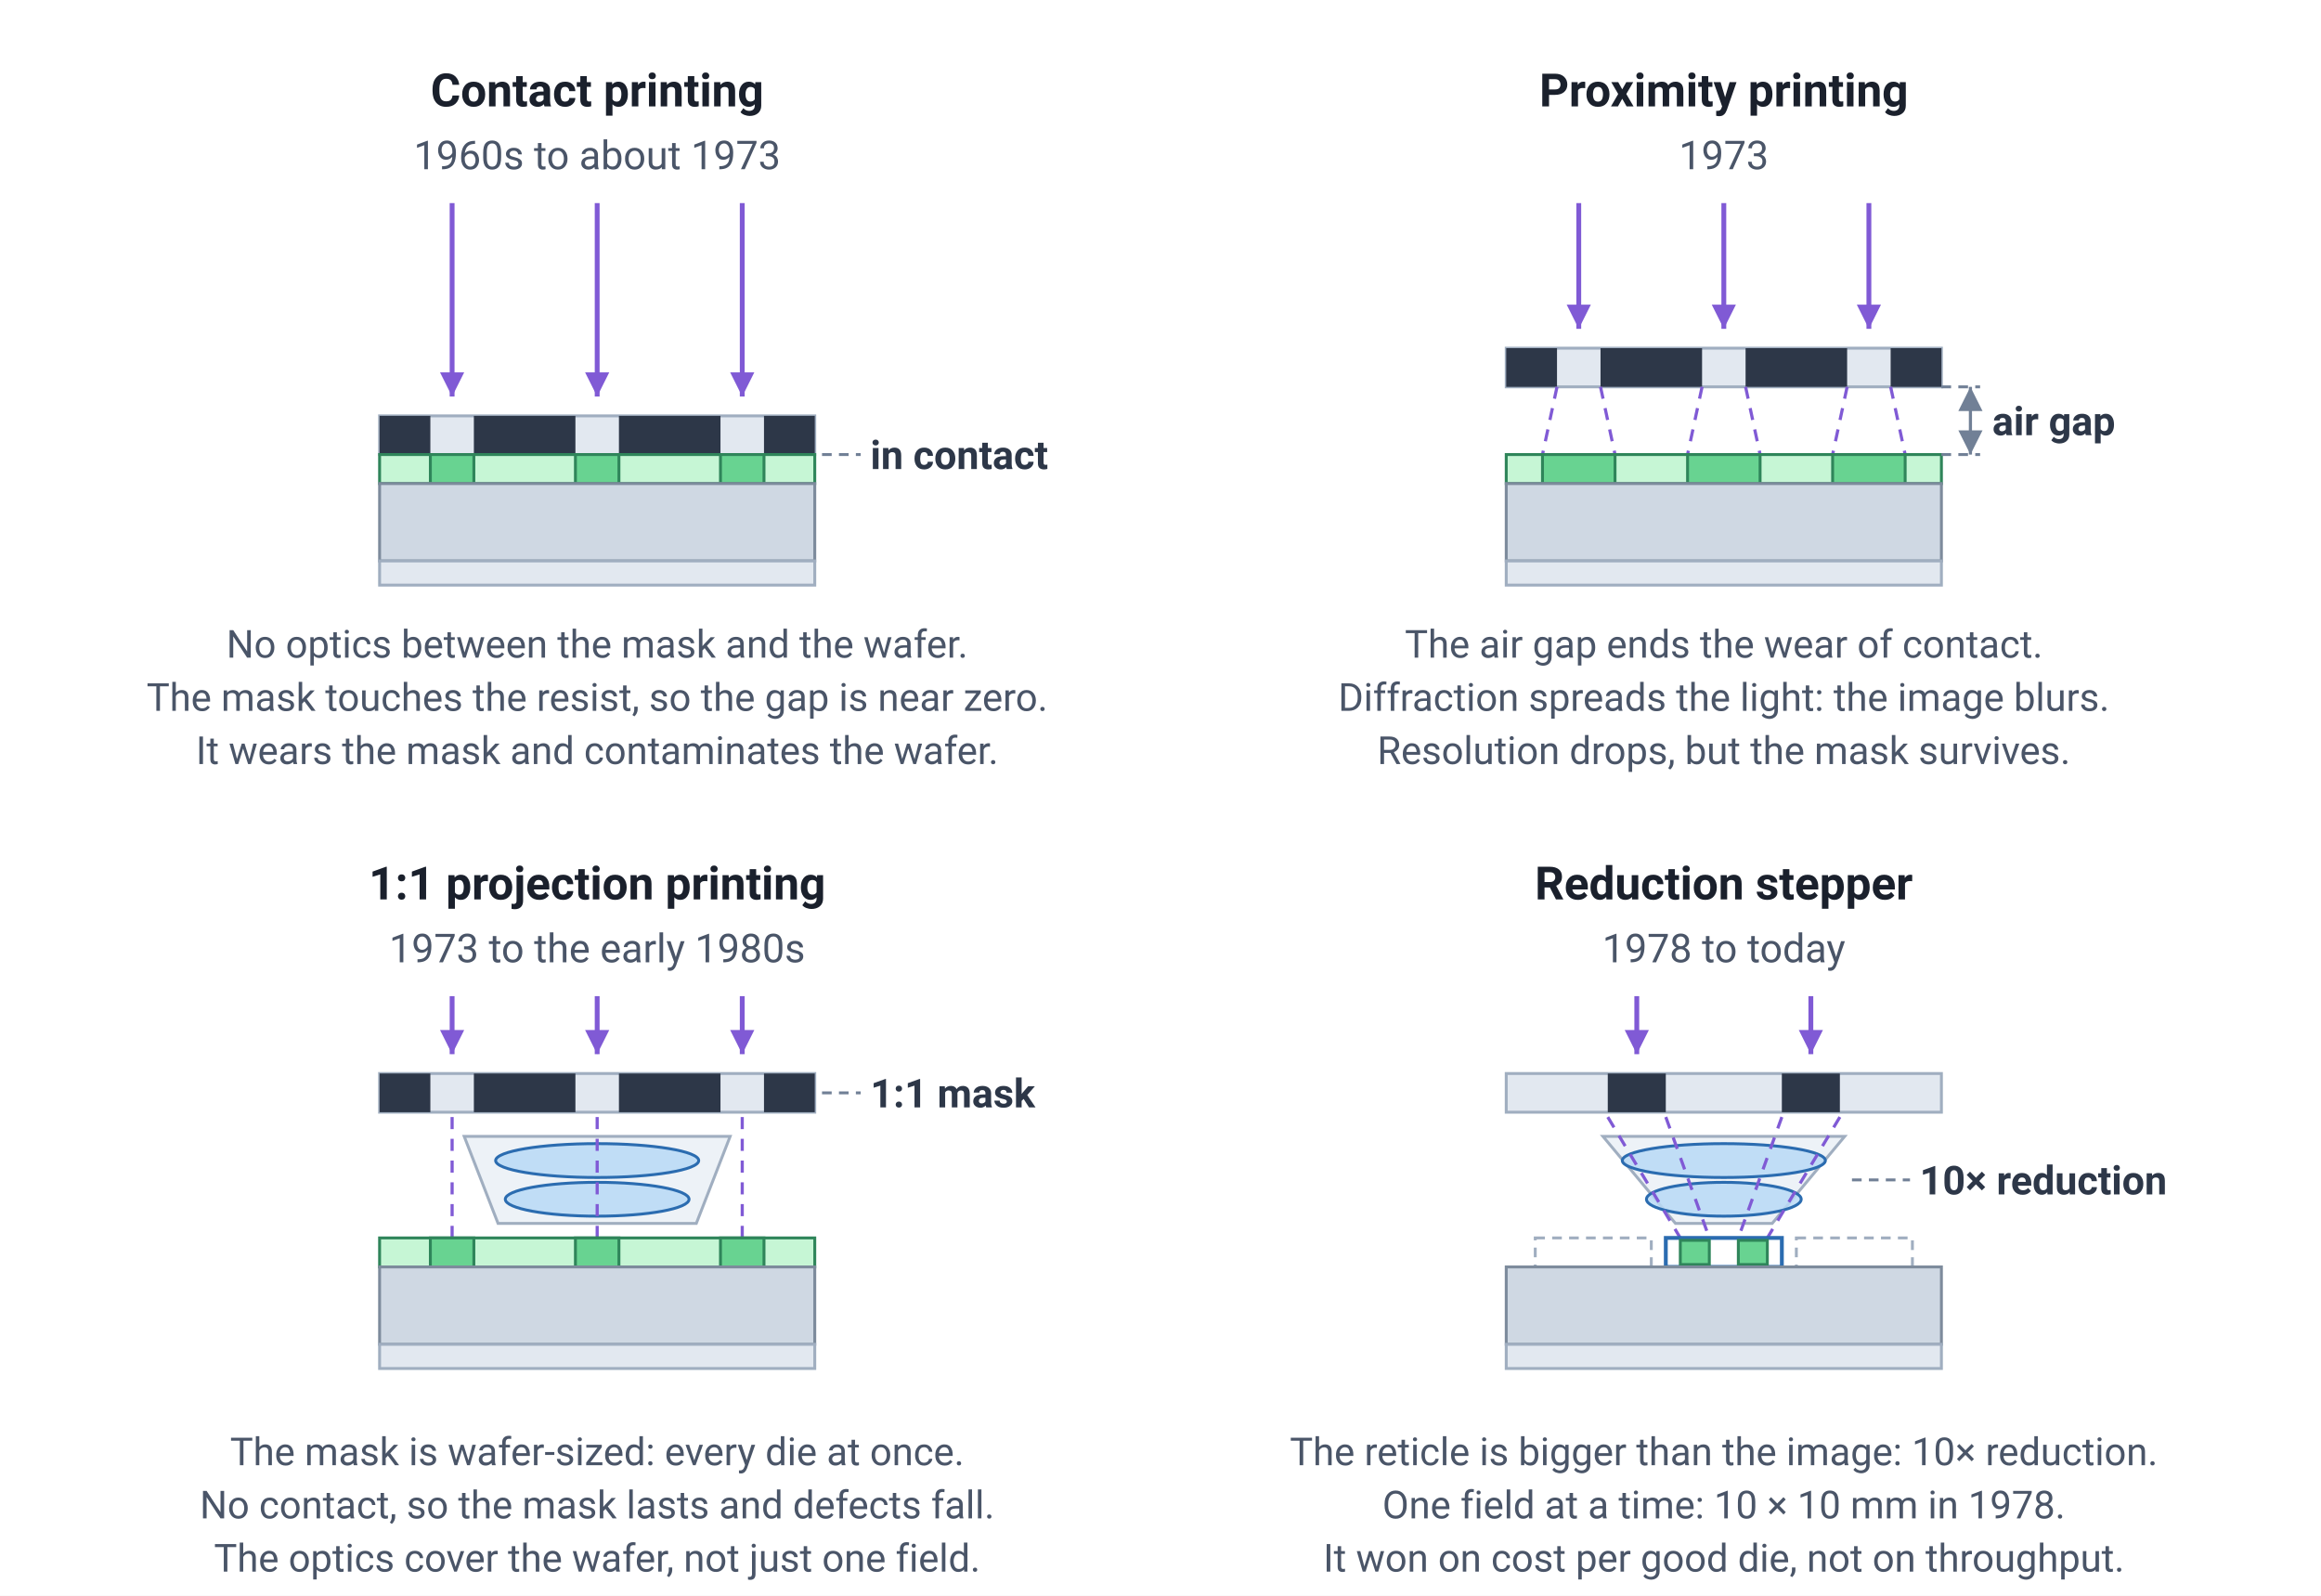
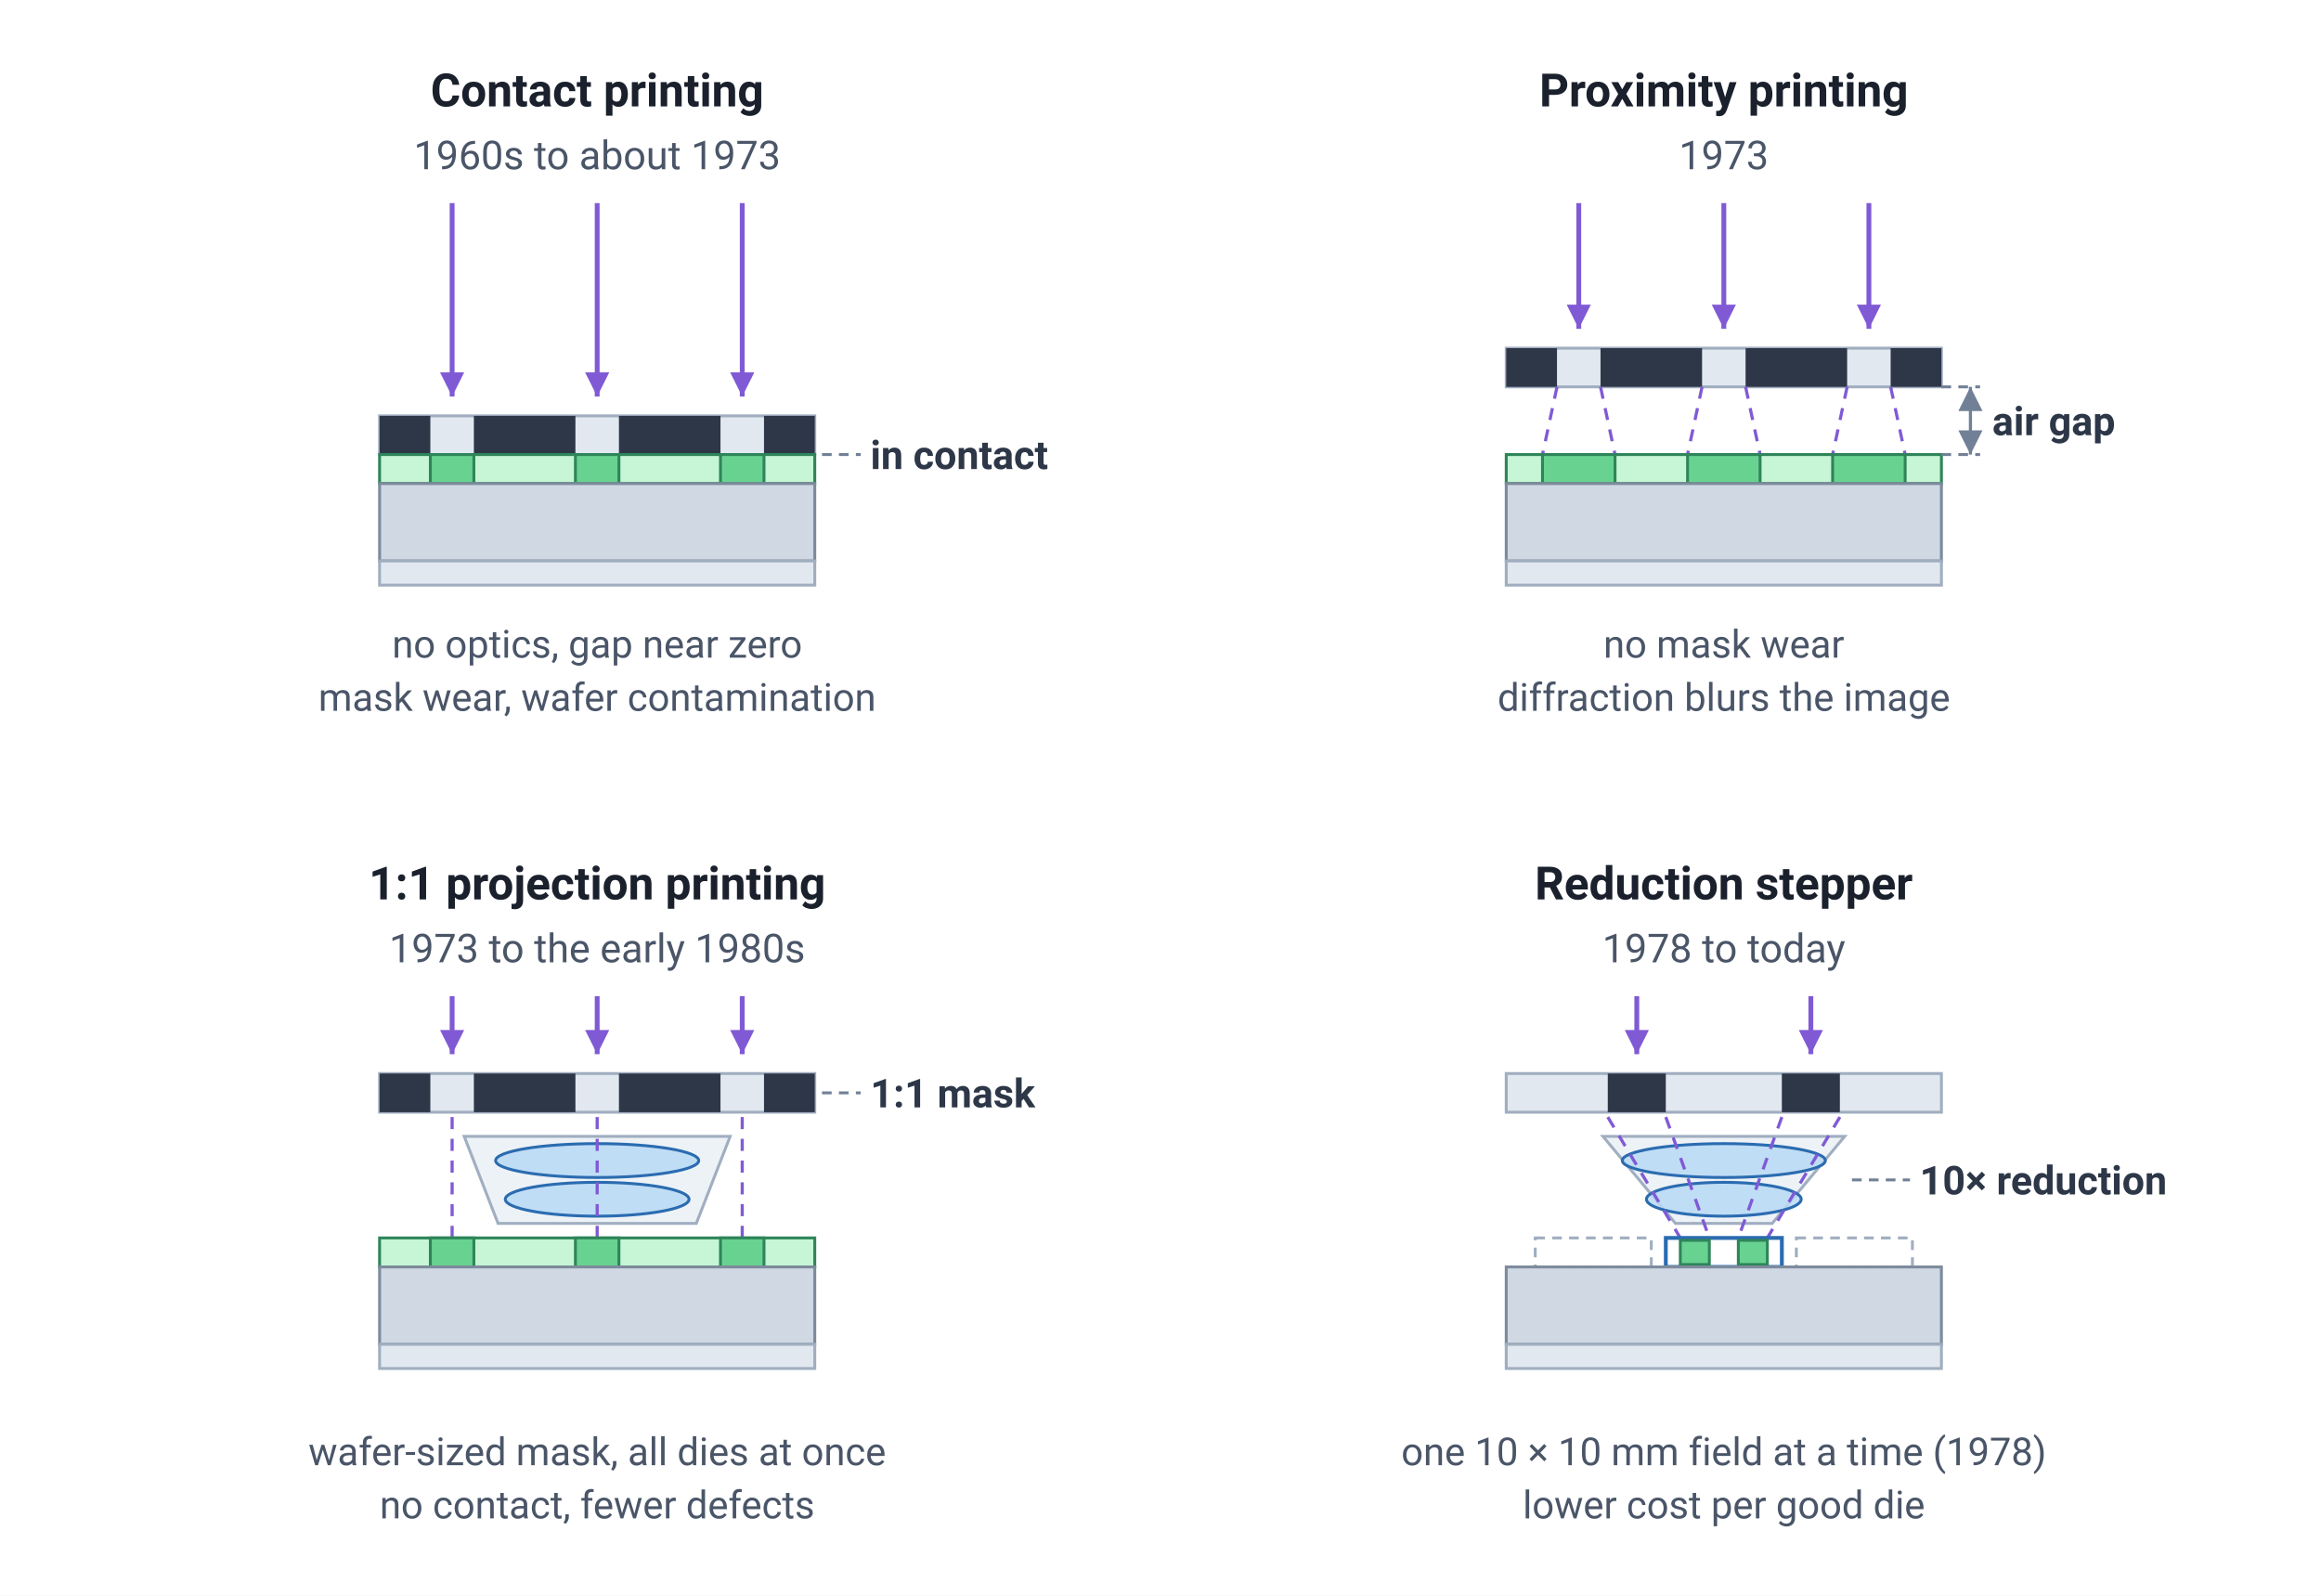
<svg xmlns="http://www.w3.org/2000/svg" width="960" height="660" viewBox="0 0 960 660" role="img">
  <rect width="960" height="660" fill="#ffffff" />
  <defs>
    <marker id="lgArrow" markerUnits="userSpaceOnUse" markerWidth="10" markerHeight="10" refX="10" refY="5" orient="auto-start-reverse">
      <path d="M 0 0 L 10 5 L 0 10 z" fill="#805ad5" />
    </marker>
    <marker id="lgGray" markerUnits="userSpaceOnUse" markerWidth="10" markerHeight="10" refX="10" refY="5" orient="auto-start-reverse">
      <path d="M 0 0 L 10 5 L 0 10 z" fill="#718096" />
    </marker>
  </defs>
  <style>
    .pt { font: 600 19px system-ui, -apple-system, "Segoe UI", Roboto, sans-serif; fill: #1a202c; }
    .yr { font: 16.5px system-ui, -apple-system, "Segoe UI", Roboto, sans-serif; fill: #4a5568; }
    .note { font: 16px system-ui, -apple-system, "Segoe UI", Roboto, sans-serif; fill: #4a5568; }
    .lbl { font: 600 16.5px system-ui, -apple-system, "Segoe UI", Roboto, sans-serif; fill: #2d3748; }
    .si { fill: #cfd8e3; stroke: #7d8b9c; stroke-width: 1.2; }
    .res { fill: #c6f6d5; stroke: #2f855a; stroke-width: 1.2; }
    .exp { fill: #68d391; stroke: #2f855a; stroke-width: 1.2; }
    .qz { fill: #e2e8f0; stroke: #a0aec0; stroke-width: 1.2; }
    .cr { fill: #2d3748; }
    .barrel { fill: #edf2f7; stroke: #a0aec0; stroke-width: 1.2; }
    .lens { fill: #b9d9f5; fill-opacity: 0.85; stroke: #2b6cb0; stroke-width: 1.2; }
    .stage { fill: #e2e8f0; stroke: #a0aec0; stroke-width: 1.2; }
    .light { stroke: #805ad5; stroke-width: 2; fill: none; marker-end: url(#lgArrow); }
    .ray { stroke: #805ad5; stroke-width: 1.3; fill: none; stroke-dasharray: 5 4; }
    .dim { fill: none; stroke: #718096; stroke-width: 1.3; }
    .lead { fill: none; stroke: #718096; stroke-width: 1.2; stroke-dasharray: 4 3; }
    .field { fill: #ffffff; stroke: #2b6cb0; stroke-width: 1.6; }
    .next { fill: #ffffff; stroke: #a0aec0; stroke-width: 1.2; stroke-dasharray: 4 3; }
  </style>
  <text class="pt" x="247" y="44" text-anchor="middle">Contact printing</text>
  <text class="yr" x="247" y="70" text-anchor="middle">1960s to about 1973</text>
  <path class="light" d="M 187,84 L 187,164" />
  <path class="light" d="M 247,84 L 247,164" />
  <path class="light" d="M 307,84 L 307,164" />
  <rect class="qz" x="157" y="172" width="180" height="16" />
  <rect class="cr" x="157" y="172" width="21" height="16" />
  <rect class="cr" x="196" y="172" width="42" height="16" />
  <rect class="cr" x="256" y="172" width="42" height="16" />
  <rect class="cr" x="316" y="172" width="21" height="16" />
  <rect class="res" x="157" y="188" width="180" height="12" />
  <rect class="exp" x="178" y="188" width="18" height="12" />
  <rect class="exp" x="238" y="188" width="18" height="12" />
  <rect class="exp" x="298" y="188" width="18" height="12" />
  <rect class="si" x="157" y="200" width="180" height="32" />
  <rect class="stage" x="157" y="232" width="180" height="10" />
  <path class="lead" d="M 340,188 L 356,188" />
  <text class="lbl" x="360" y="194">in contact</text>
-   <text class="note" x="247" y="272" text-anchor="middle">No optics between the mask and the wafer.</text>
-   <text class="note" x="247" y="294" text-anchor="middle">The mask touches the resist, so the gap is near zero.</text>
-   <text class="note" x="247" y="316" text-anchor="middle">It wears the mask and contaminates the wafer.</text>
+   <text class="note" x="247" y="272" text-anchor="middle">no optics, gap near zero</text>
+   <text class="note" x="247" y="294" text-anchor="middle">mask wear, wafer contamination</text>
  <text class="pt" x="713" y="44" text-anchor="middle">Proximity printing</text>
  <text class="yr" x="713" y="70" text-anchor="middle">1973</text>
  <path class="light" d="M 653,84 L 653,136" />
  <path class="light" d="M 713,84 L 713,136" />
  <path class="light" d="M 773,84 L 773,136" />
  <rect class="qz" x="623" y="144" width="180" height="16" />
  <rect class="cr" x="623" y="144" width="21" height="16" />
  <rect class="cr" x="662" y="144" width="42" height="16" />
  <rect class="cr" x="722" y="144" width="42" height="16" />
  <rect class="cr" x="782" y="144" width="21" height="16" />
  <path class="ray" d="M 644,160 L 638,188" />
  <path class="ray" d="M 662,160 L 668,188" />
  <path class="ray" d="M 704,160 L 698,188" />
  <path class="ray" d="M 722,160 L 728,188" />
  <path class="ray" d="M 764,160 L 758,188" />
  <path class="ray" d="M 782,160 L 788,188" />
  <rect class="res" x="623" y="188" width="180" height="12" />
  <rect class="exp" x="638" y="188" width="30" height="12" />
  <rect class="exp" x="698" y="188" width="30" height="12" />
  <rect class="exp" x="758" y="188" width="30" height="12" />
  <rect class="si" x="623" y="200" width="180" height="32" />
  <rect class="stage" x="623" y="232" width="180" height="10" />
  <path class="dim" d="M 815,160 L 815,188" marker-start="url(#lgGray)" marker-end="url(#lgGray)" />
  <path class="lead" d="M 803,160 L 819,160" />
  <path class="lead" d="M 803,188 L 819,188" />
  <text class="lbl" x="824" y="180">air gap</text>
-   <text class="note" x="713" y="272" text-anchor="middle">The air gap ends the wear of contact.</text>
-   <text class="note" x="713" y="294" text-anchor="middle">Diffraction spreads the light: the image blurs.</text>
-   <text class="note" x="713" y="316" text-anchor="middle">Resolution drops, but the mask survives.</text>
+   <text class="note" x="713" y="272" text-anchor="middle">no mask wear</text>
+   <text class="note" x="713" y="294" text-anchor="middle">diffraction blurs the image</text>
  <text class="pt" x="247" y="372" text-anchor="middle">1:1 projection printing</text>
  <text class="yr" x="247" y="398" text-anchor="middle">1973 to the early 1980s</text>
  <path class="light" d="M 187,412 L 187,436" />
  <path class="light" d="M 247,412 L 247,436" />
  <path class="light" d="M 307,412 L 307,436" />
  <rect class="qz" x="157" y="444" width="180" height="16" />
  <rect class="cr" x="157" y="444" width="21" height="16" />
  <rect class="cr" x="196" y="444" width="42" height="16" />
  <rect class="cr" x="256" y="444" width="42" height="16" />
  <rect class="cr" x="316" y="444" width="21" height="16" />
  <polygon class="barrel" points="192,470 302,470 288,506 206,506" />
  <ellipse class="lens" cx="247" cy="480" rx="42" ry="7" />
  <ellipse class="lens" cx="247" cy="496" rx="38" ry="7" />
  <path class="ray" d="M 187,462 L 187,512" />
  <path class="ray" d="M 247,462 L 247,512" />
  <path class="ray" d="M 307,462 L 307,512" />
  <rect class="res" x="157" y="512" width="180" height="12" />
  <rect class="exp" x="178" y="512" width="18" height="12" />
  <rect class="exp" x="238" y="512" width="18" height="12" />
  <rect class="exp" x="298" y="512" width="18" height="12" />
  <rect class="si" x="157" y="524" width="180" height="32" />
  <rect class="stage" x="157" y="556" width="180" height="10" />
  <path class="lead" d="M 340,452 L 356,452" />
  <text class="lbl" x="360" y="458">1:1 mask</text>
-   <text class="note" x="247" y="606" text-anchor="middle">The mask is wafer-sized: every die at once.</text>
-   <text class="note" x="247" y="628" text-anchor="middle">No contact, so the mask lasts and defects fall.</text>
-   <text class="note" x="247" y="650" text-anchor="middle">The optics cover the wafer, not just one field.</text>
+   <text class="note" x="247" y="606" text-anchor="middle">wafer-sized mask, all dies at once</text>
+   <text class="note" x="247" y="628" text-anchor="middle">no contact, fewer defects</text>
  <text class="pt" x="713" y="372" text-anchor="middle">Reduction stepper</text>
  <text class="yr" x="713" y="398" text-anchor="middle">1978 to today</text>
  <path class="light" d="M 677,412 L 677,436" />
  <path class="light" d="M 749,412 L 749,436" />
  <rect class="qz" x="623" y="444" width="180" height="16" />
  <rect class="cr" x="665" y="444" width="24" height="16" />
  <rect class="cr" x="737" y="444" width="24" height="16" />
  <polygon class="barrel" points="663,470 763,470 733,506 693,506" />
  <ellipse class="lens" cx="713" cy="480" rx="42" ry="7" />
  <ellipse class="lens" cx="713" cy="496" rx="32" ry="7" />
  <path class="ray" d="M 665,462 L 695,512" />
  <path class="ray" d="M 689,462 L 707,512" />
  <path class="ray" d="M 737,462 L 719,512" />
  <path class="ray" d="M 761,462 L 731,512" />
  <rect class="next" x="635" y="512" width="48" height="12" />
  <rect class="field" x="689" y="512" width="48" height="12" />
  <rect class="next" x="743" y="512" width="48" height="12" />
  <rect class="exp" x="695" y="513" width="12" height="10" />
  <rect class="exp" x="719" y="513" width="12" height="10" />
  <rect class="si" x="623" y="524" width="180" height="32" />
  <rect class="stage" x="623" y="556" width="180" height="10" />
  <path class="lead" d="M 766,488 L 790,488" />
  <text class="lbl" x="794" y="494">10× reduction</text>
-   <text class="note" x="713" y="606" text-anchor="middle">The reticle is bigger than the image: 10× reduction.</text>
-   <text class="note" x="713" y="628" text-anchor="middle">One field at a time: 10 × 10 mm in 1978.</text>
-   <text class="note" x="713" y="650" text-anchor="middle">It won on cost per good die, not on throughput.</text>
+   <text class="note" x="713" y="606" text-anchor="middle">one 10 × 10 mm field at a time (1978)</text>
+   <text class="note" x="713" y="628" text-anchor="middle">lower cost per good die</text>
</svg>
